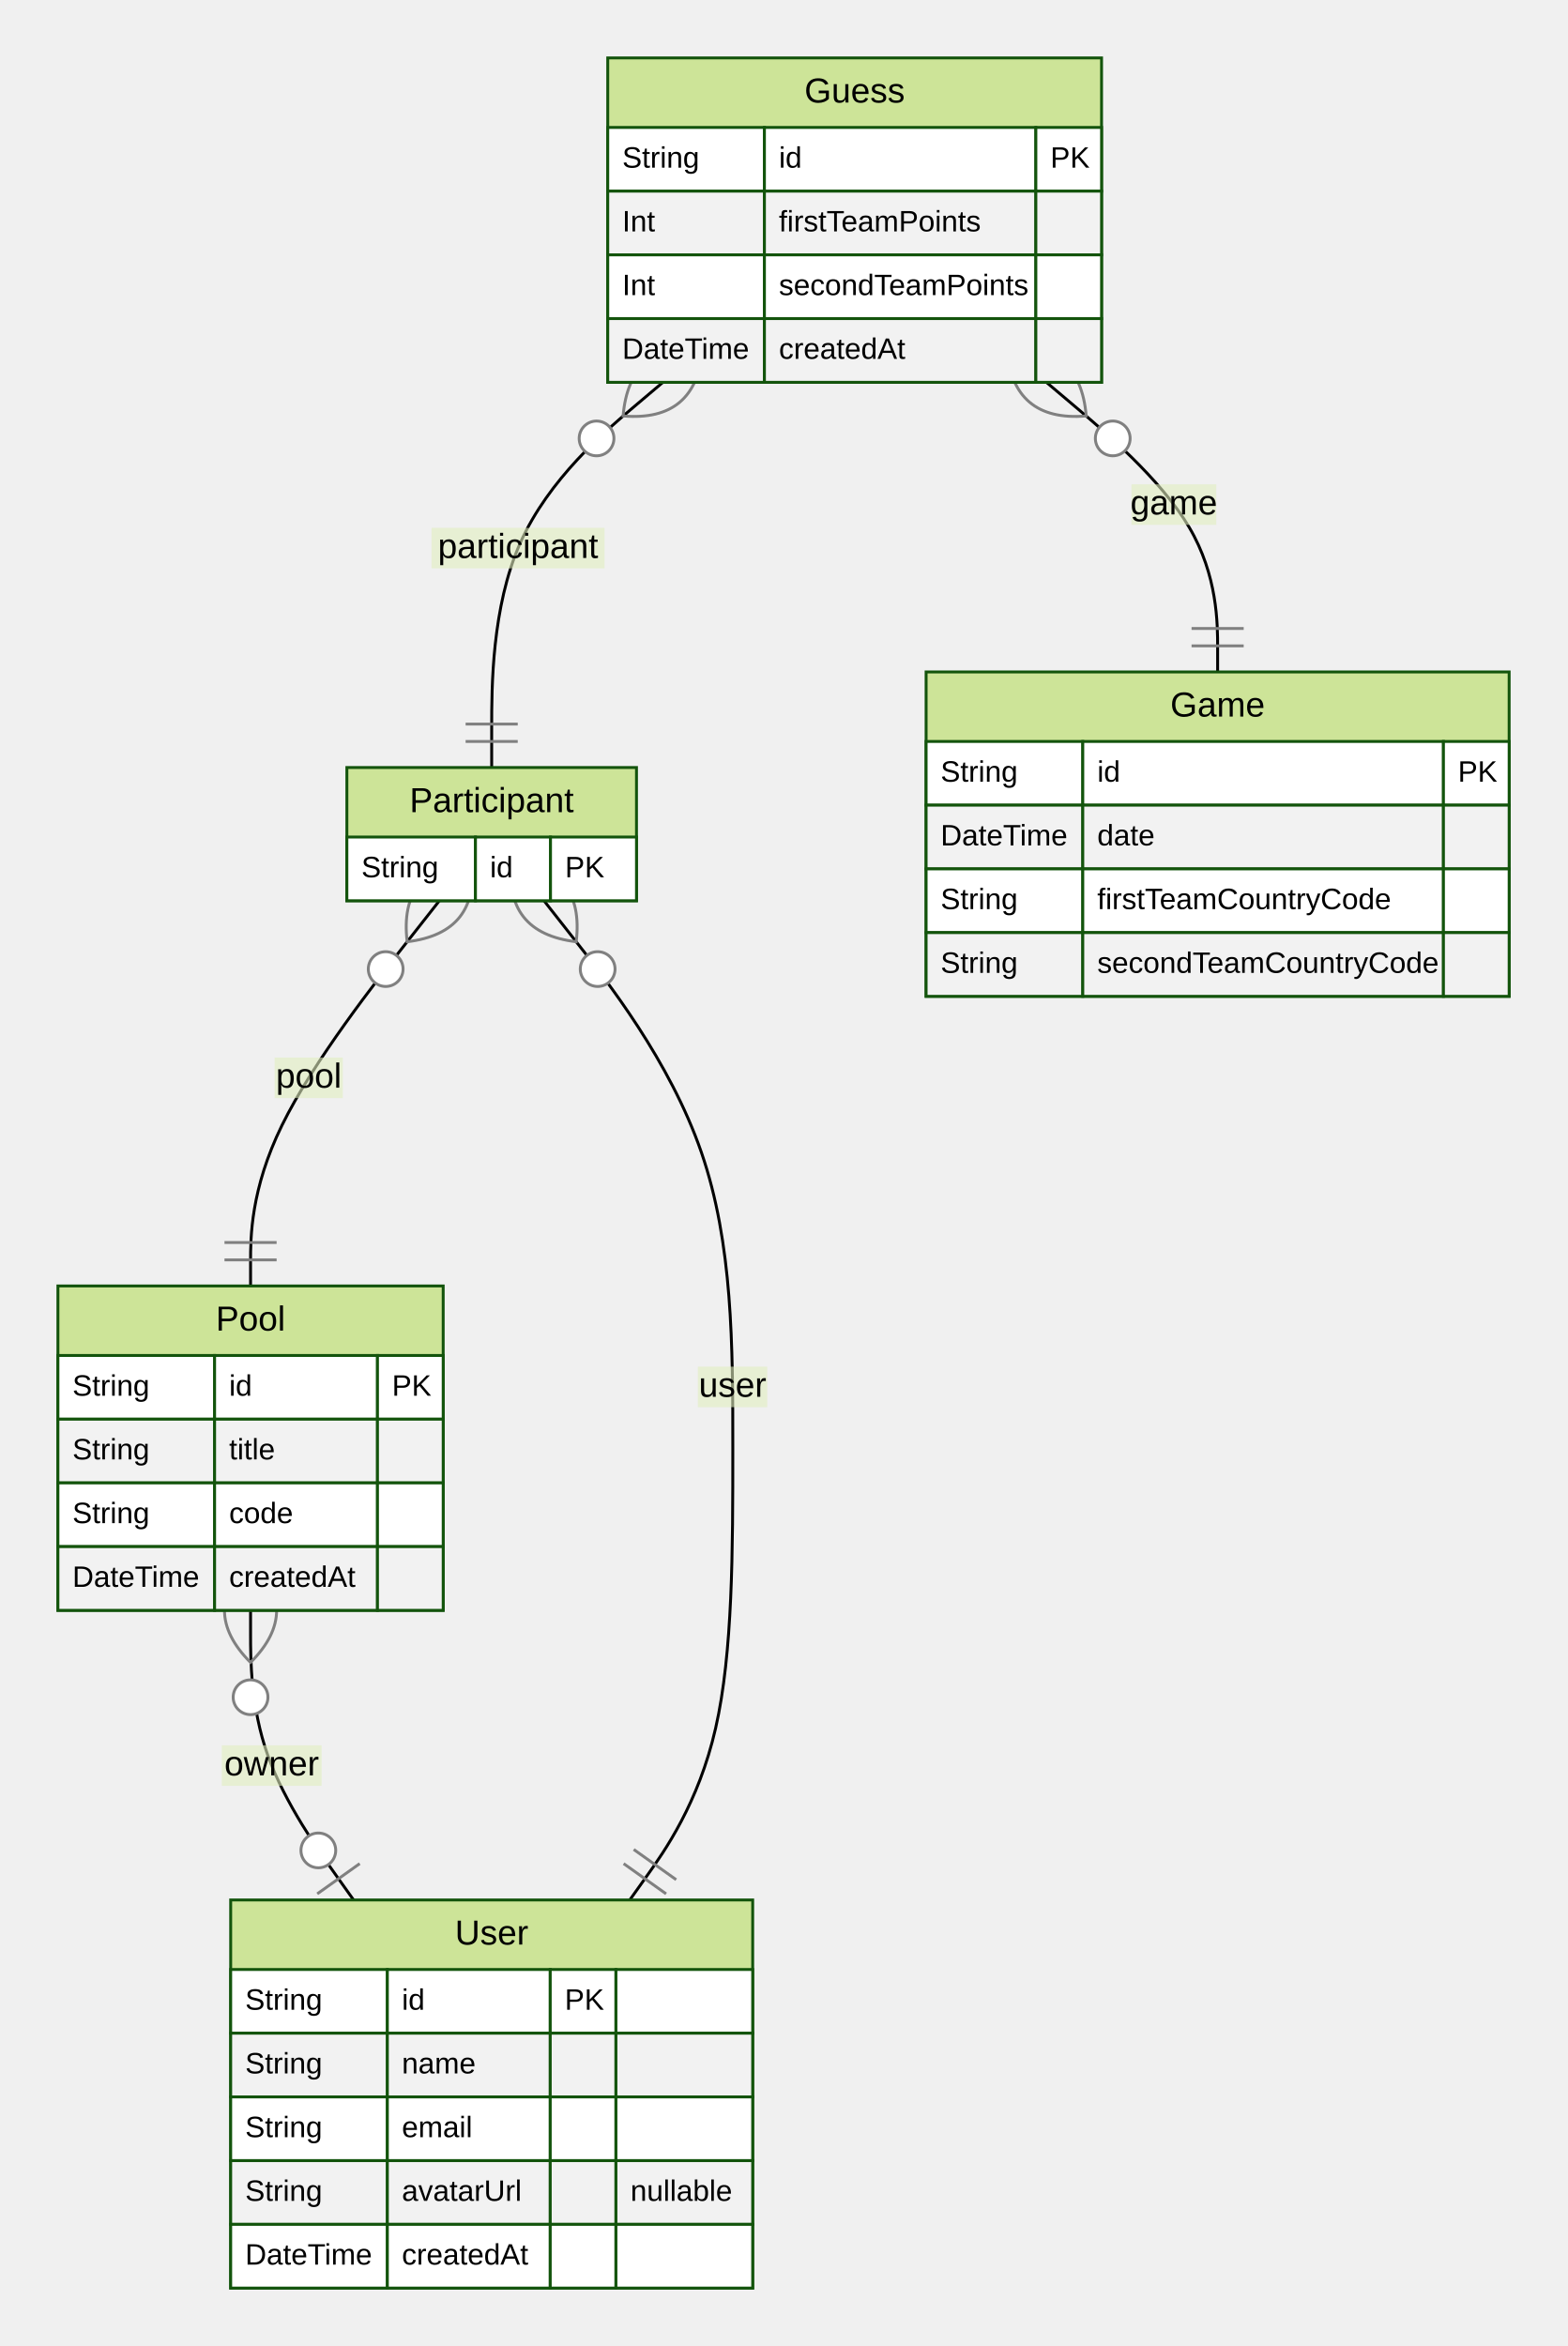
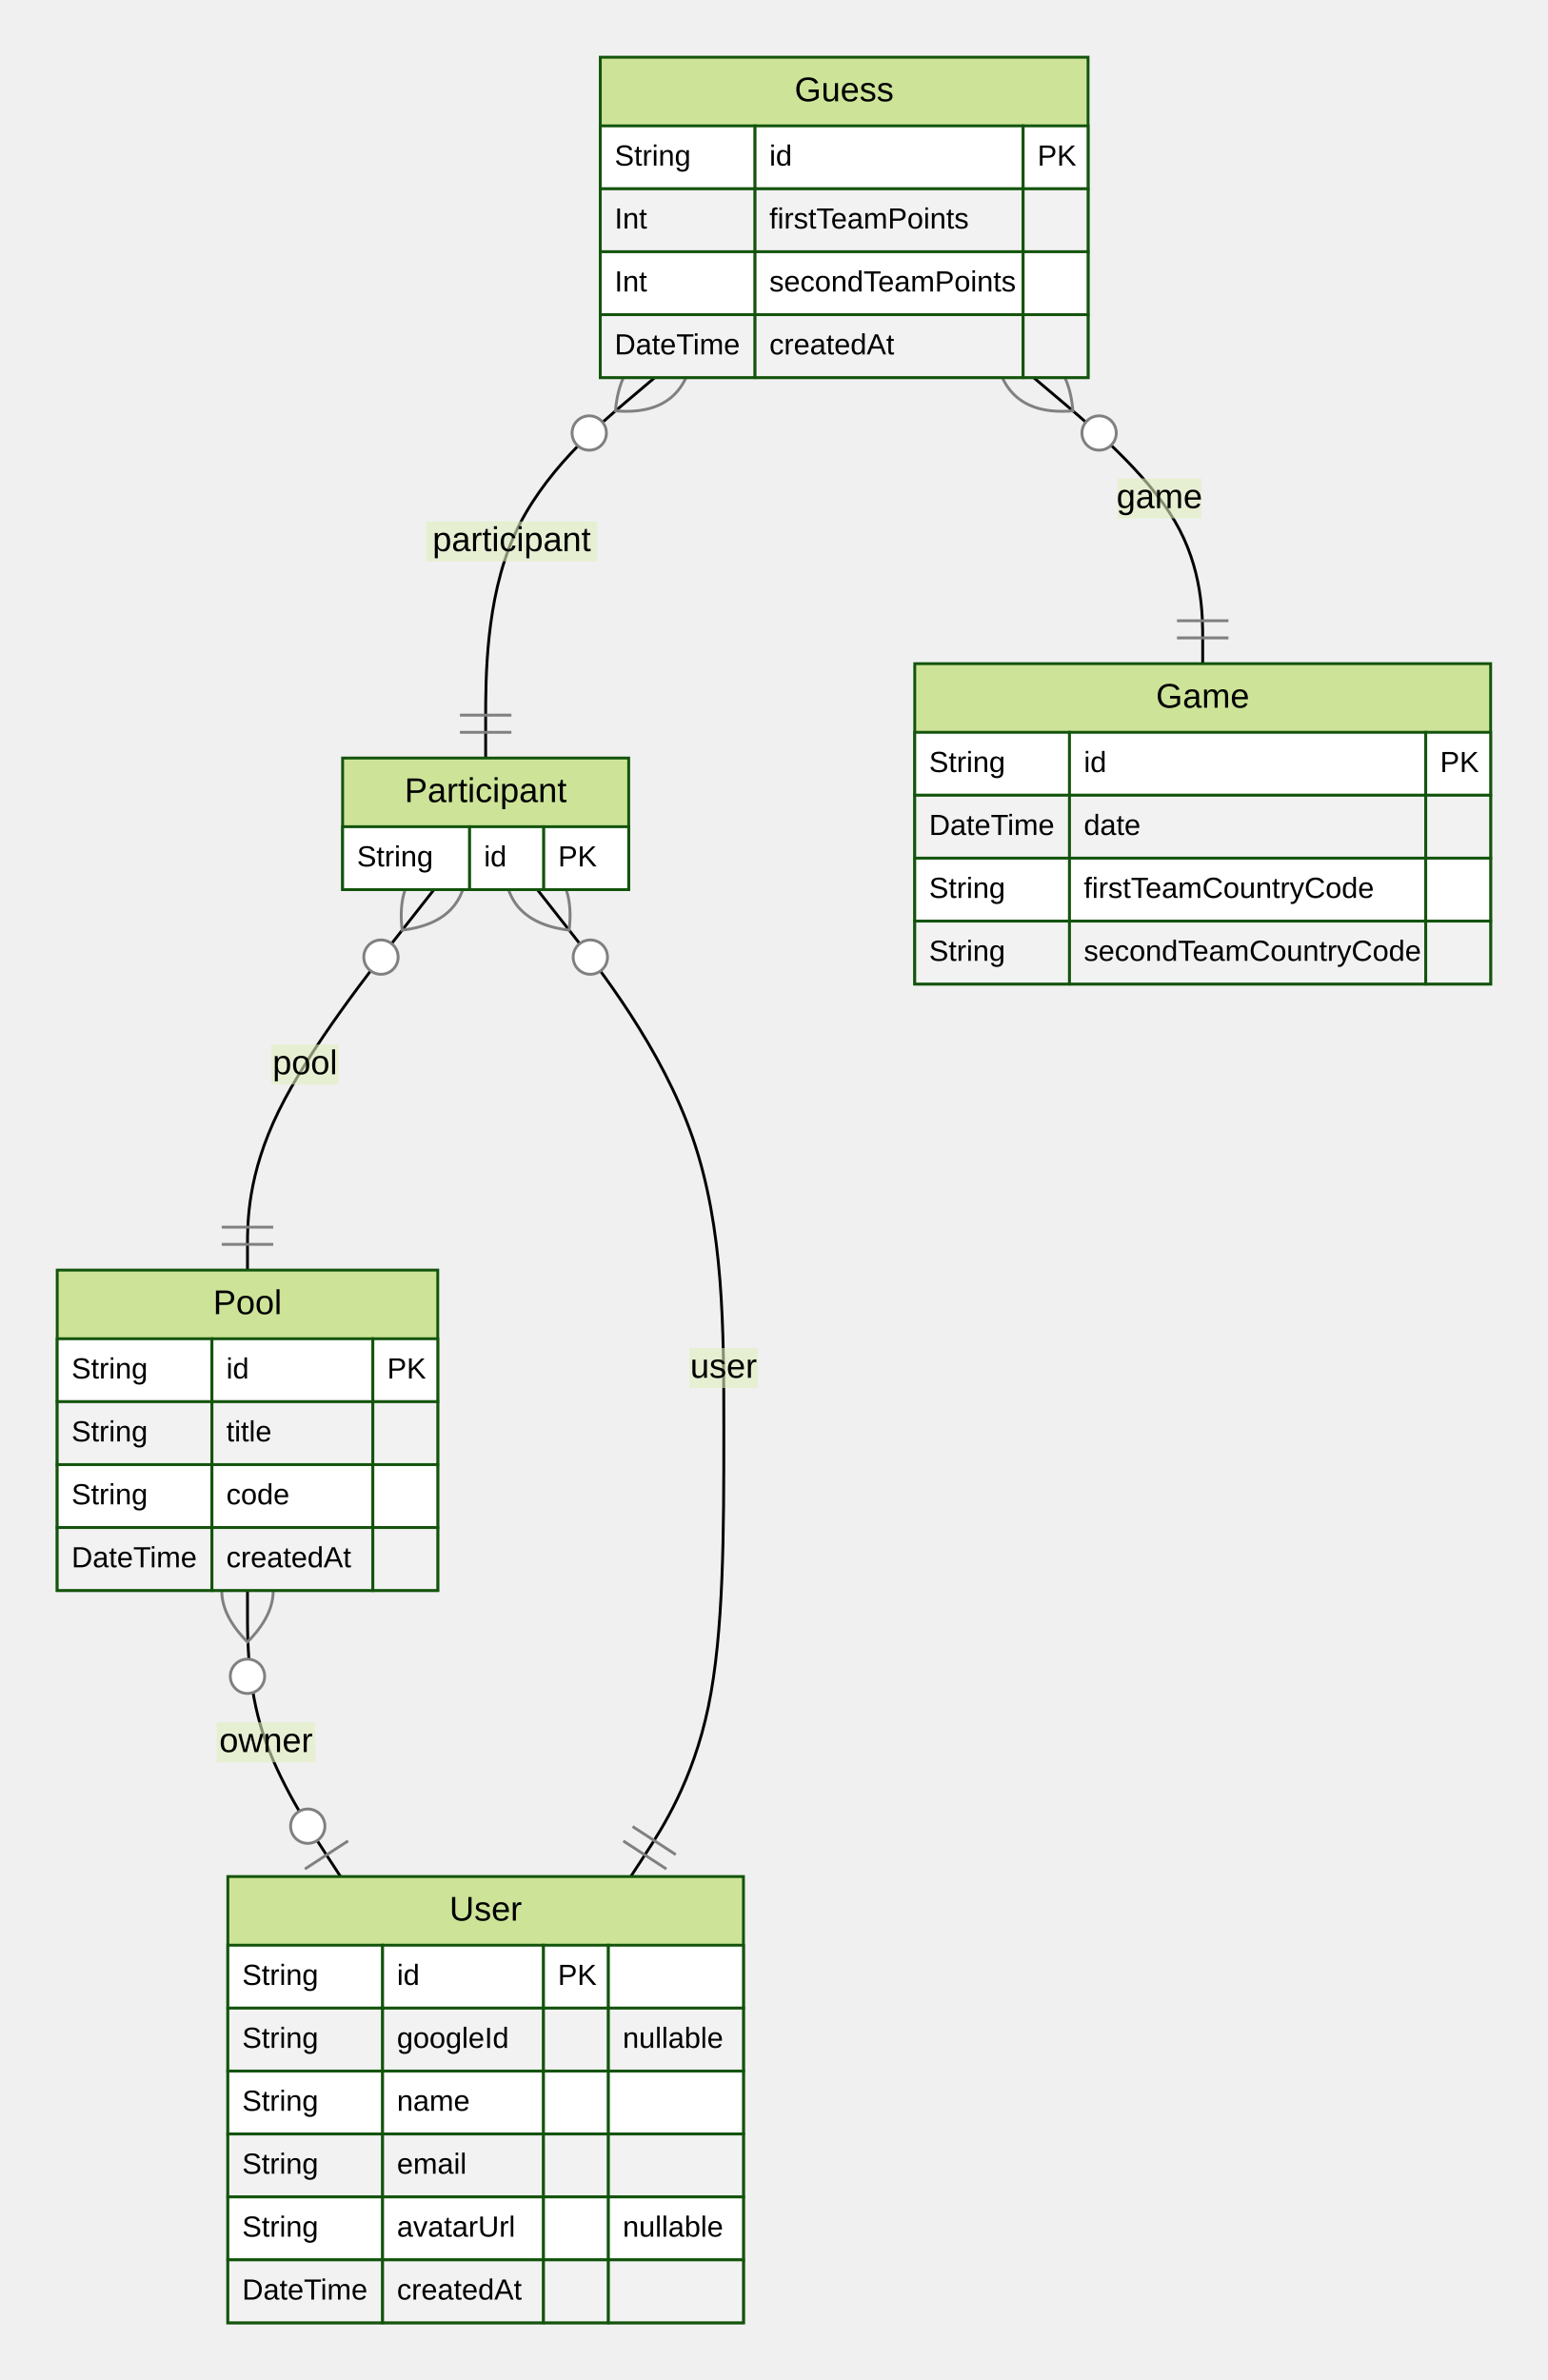
- <svg xmlns="http://www.w3.org/2000/svg" aria-labelledby="chart-title-mermaid-0 chart-desc-mermaid-0" role="img" viewBox="0 0 541.082 810" style="max-width: 541.082px; background-color: white;" width="100%" id="mermaid-0">
+ <svg xmlns="http://www.w3.org/2000/svg" aria-labelledby="chart-title-mermaid-0 chart-desc-mermaid-0" role="img" viewBox="0 0 541.082 832" style="max-width: 541.082px; background-color: white;" width="100%" id="mermaid-0">
  <style>#mermaid-0 {font-family:"trebuchet ms",verdana,arial,sans-serif;font-size:16px;fill:#000000;}#mermaid-0 .error-icon{fill:#552222;}#mermaid-0 .error-text{fill:#552222;stroke:#552222;}#mermaid-0 .edge-thickness-normal{stroke-width:2px;}#mermaid-0 .edge-thickness-thick{stroke-width:3.5px;}#mermaid-0 .edge-pattern-solid{stroke-dasharray:0;}#mermaid-0 .edge-pattern-dashed{stroke-dasharray:3;}#mermaid-0 .edge-pattern-dotted{stroke-dasharray:2;}#mermaid-0 .marker{fill:#000000;stroke:#000000;}#mermaid-0 .marker.cross{stroke:#000000;}#mermaid-0 svg{font-family:"trebuchet ms",verdana,arial,sans-serif;font-size:16px;}#mermaid-0 .entityBox{fill:#cde498;stroke:#13540c;}#mermaid-0 .attributeBoxOdd{fill:#ffffff;stroke:#13540c;}#mermaid-0 .attributeBoxEven{fill:#f2f2f2;stroke:#13540c;}#mermaid-0 .relationshipLabelBox{fill:hsl(78.158, 58.462%, 84.51%);opacity:0.7;background-color:hsl(78.158, 58.462%, 84.51%);}#mermaid-0 .relationshipLabelBox rect{opacity:0.5;}#mermaid-0 .relationshipLine{stroke:#000000;}#mermaid-0 :root{--mermaid-font-family:"trebuchet ms",verdana,arial,sans-serif;}</style>
  <g />
  <defs>
    <marker orient="auto" markerHeight="18" markerWidth="18" refY="9" refX="0" id="ONLY_ONE_START">
      <path d="M9,0 L9,18 M15,0 L15,18" fill="none" stroke="gray" />
    </marker>
  </defs>
  <defs>
    <marker orient="auto" markerHeight="18" markerWidth="18" refY="9" refX="18" id="ONLY_ONE_END">
      <path d="M3,0 L3,18 M9,0 L9,18" fill="none" stroke="gray" />
    </marker>
  </defs>
  <defs>
    <marker orient="auto" markerHeight="18" markerWidth="30" refY="9" refX="0" id="ZERO_OR_ONE_START">
      <circle r="6" cy="9" cx="21" fill="white" stroke="gray" />
      <path d="M9,0 L9,18" fill="none" stroke="gray" />
    </marker>
  </defs>
  <defs>
    <marker orient="auto" markerHeight="18" markerWidth="30" refY="9" refX="30" id="ZERO_OR_ONE_END">
      <circle r="6" cy="9" cx="9" fill="white" stroke="gray" />
      <path d="M21,0 L21,18" fill="none" stroke="gray" />
    </marker>
  </defs>
  <defs>
    <marker orient="auto" markerHeight="36" markerWidth="45" refY="18" refX="18" id="ONE_OR_MORE_START">
      <path d="M0,18 Q 18,0 36,18 Q 18,36 0,18 M42,9 L42,27" fill="none" stroke="gray" />
    </marker>
  </defs>
  <defs>
    <marker orient="auto" markerHeight="36" markerWidth="45" refY="18" refX="27" id="ONE_OR_MORE_END">
      <path d="M3,9 L3,27 M9,18 Q27,0 45,18 Q27,36 9,18" fill="none" stroke="gray" />
    </marker>
  </defs>
  <defs>
    <marker orient="auto" markerHeight="36" markerWidth="57" refY="18" refX="18" id="ZERO_OR_MORE_START">
      <circle r="6" cy="18" cx="48" fill="white" stroke="gray" />
      <path d="M0,18 Q18,0 36,18 Q18,36 0,18" fill="none" stroke="gray" />
    </marker>
  </defs>
  <defs>
    <marker orient="auto" markerHeight="36" markerWidth="57" refY="18" refX="39" id="ZERO_OR_MORE_END">
      <circle r="6" cy="18" cx="9" fill="white" stroke="gray" />
      <path d="M21,18 Q39,0 57,18 Q39,36 21,18" fill="none" stroke="gray" />
    </marker>
  </defs>
-   <path marker-start="url(#ZERO_OR_MORE_START)" marker-end="url(#ZERO_OR_ONE_END)" fill="none" stroke="gray" d="M86.513,556L86.513,564.333C86.513,572.667,86.513,589.333,92.443,606C98.373,622.667,110.233,639.333,116.163,647.667L122.093,656" class="er relationshipLine" />
-   <path marker-start="url(#ZERO_OR_MORE_START)" marker-end="url(#ONLY_ONE_END)" fill="none" stroke="gray" d="M187.835,311L198.7,324.833C209.565,338.667,231.296,366.333,242.161,397.833C253.026,429.333,253.026,464.667,253.026,500C253.026,535.333,253.026,570.667,247.096,596.667C241.167,622.667,229.307,639.333,223.377,647.667L217.447,656" class="er relationshipLine" />
+   <path marker-start="url(#ZERO_OR_MORE_START)" marker-end="url(#ZERO_OR_ONE_END)" fill="none" stroke="gray" d="M86.513,556L86.513,564.333C86.513,572.667,86.513,589.333,91.934,606C97.354,622.667,108.195,639.333,113.615,647.667L119.035,656" class="er relationshipLine" />
+   <path marker-start="url(#ZERO_OR_MORE_START)" marker-end="url(#ONLY_ONE_END)" fill="none" stroke="gray" d="M187.835,311L198.7,324.833C209.565,338.667,231.296,366.333,242.161,397.833C253.026,429.333,253.026,464.667,253.026,500C253.026,535.333,253.026,570.667,247.606,596.667C242.186,622.667,231.345,639.333,225.925,647.667L220.504,656" class="er relationshipLine" />
  <path marker-start="url(#ZERO_OR_MORE_START)" marker-end="url(#ONLY_ONE_END)" fill="none" stroke="gray" d="M151.705,311L140.839,324.833C129.974,338.667,108.244,366.333,97.378,388.5C86.513,410.667,86.513,427.333,86.513,435.667L86.513,444" class="er relationshipLine" />
  <path marker-start="url(#ZERO_OR_MORE_START)" marker-end="url(#ONLY_ONE_END)" fill="none" stroke="gray" d="M228.887,132L219.034,140.333C209.181,148.667,189.476,165.333,179.623,187.5C169.77,209.667,169.77,237.333,169.77,251.167L169.77,265" class="er relationshipLine" />
  <path marker-start="url(#ZERO_OR_MORE_START)" marker-end="url(#ONLY_ONE_END)" fill="none" stroke="gray" d="M361.309,132L371.162,140.333C381.015,148.667,400.72,165.333,410.573,182C420.426,198.667,420.426,215.333,420.426,223.667L420.426,232" class="er relationshipLine" />
  <g transform="translate(20,444 )" id="Pool">
    <rect height="112" width="133.026" y="0" x="0" stroke="gray" fill-opacity="100%" fill="honeydew" class="er entityBox" />
    <text transform="translate(66.51321,12)" style="font-family: &quot;trebuchet ms&quot;, verdana, arial, sans-serif;; font-size: 12px" text-anchor="middle" dominant-baseline="middle" y="0" x="0" id="entity-Pool" class="er entityLabel">Pool</text>
    <rect height="22" width="54.096" y="24" x="0" stroke="gray" fill-opacity="100%" fill="honeydew" class="er attributeBoxOdd" />
    <text transform="translate(5,35)" style="font-family: &quot;trebuchet ms&quot;, verdana, arial, sans-serif;; font-size: 10.2px" text-anchor="left" dominant-baseline="middle" y="0" x="0" id="entity-Pool-attr-1-type" class="er entityLabel">String</text>
    <rect height="22" width="56.243" y="24" x="54.096" stroke="gray" fill-opacity="100%" fill="honeydew" class="er attributeBoxOdd" />
    <text transform="translate(59.09555,35)" style="font-family: &quot;trebuchet ms&quot;, verdana, arial, sans-serif;; font-size: 10.2px" text-anchor="left" dominant-baseline="middle" y="0" x="0" id="entity-Pool-attr-1-name" class="er entityLabel">id</text>
    <rect height="22" width="22.688" y="24" x="110.339" stroke="gray" fill-opacity="100%" fill="honeydew" class="er attributeBoxOdd" />
    <text transform="translate(115.3387,35)" style="font-family: &quot;trebuchet ms&quot;, verdana, arial, sans-serif;; font-size: 10.2px" text-anchor="left" dominant-baseline="middle" y="0" x="0" id="entity-Pool-attr-1-key" class="er entityLabel">PK</text>
    <rect height="22" width="54.096" y="46" x="0" stroke="gray" fill-opacity="100%" fill="honeydew" class="er attributeBoxEven" />
    <text transform="translate(5,57)" style="font-family: &quot;trebuchet ms&quot;, verdana, arial, sans-serif;; font-size: 10.2px" text-anchor="left" dominant-baseline="middle" y="0" x="0" id="entity-Pool-attr-2-type" class="er entityLabel">String</text>
    <rect height="22" width="56.243" y="46" x="54.096" stroke="gray" fill-opacity="100%" fill="honeydew" class="er attributeBoxEven" />
    <text transform="translate(59.09555,57)" style="font-family: &quot;trebuchet ms&quot;, verdana, arial, sans-serif;; font-size: 10.2px" text-anchor="left" dominant-baseline="middle" y="0" x="0" id="entity-Pool-attr-2-name" class="er entityLabel">title</text>
    <rect height="22" width="22.688" y="46" x="110.339" stroke="gray" fill-opacity="100%" fill="honeydew" class="er attributeBoxEven" />
    <text transform="translate(115.3387,57)" style="font-family: &quot;trebuchet ms&quot;, verdana, arial, sans-serif;; font-size: 10.2px" text-anchor="left" dominant-baseline="middle" y="0" x="0" id="entity-Pool-attr-2-key" class="er entityLabel" />
    <rect height="22" width="54.096" y="68" x="0" stroke="gray" fill-opacity="100%" fill="honeydew" class="er attributeBoxOdd" />
    <text transform="translate(5,79)" style="font-family: &quot;trebuchet ms&quot;, verdana, arial, sans-serif;; font-size: 10.2px" text-anchor="left" dominant-baseline="middle" y="0" x="0" id="entity-Pool-attr-3-type" class="er entityLabel">String</text>
    <rect height="22" width="56.243" y="68" x="54.096" stroke="gray" fill-opacity="100%" fill="honeydew" class="er attributeBoxOdd" />
    <text transform="translate(59.09555,79)" style="font-family: &quot;trebuchet ms&quot;, verdana, arial, sans-serif;; font-size: 10.2px" text-anchor="left" dominant-baseline="middle" y="0" x="0" id="entity-Pool-attr-3-name" class="er entityLabel">code</text>
    <rect height="22" width="22.688" y="68" x="110.339" stroke="gray" fill-opacity="100%" fill="honeydew" class="er attributeBoxOdd" />
    <text transform="translate(115.3387,79)" style="font-family: &quot;trebuchet ms&quot;, verdana, arial, sans-serif;; font-size: 10.2px" text-anchor="left" dominant-baseline="middle" y="0" x="0" id="entity-Pool-attr-3-key" class="er entityLabel" />
    <rect height="22" width="54.096" y="90" x="0" stroke="gray" fill-opacity="100%" fill="honeydew" class="er attributeBoxEven" />
    <text transform="translate(5,101)" style="font-family: &quot;trebuchet ms&quot;, verdana, arial, sans-serif;; font-size: 10.2px" text-anchor="left" dominant-baseline="middle" y="0" x="0" id="entity-Pool-attr-4-type" class="er entityLabel">DateTime</text>
    <rect height="22" width="56.243" y="90" x="54.096" stroke="gray" fill-opacity="100%" fill="honeydew" class="er attributeBoxEven" />
    <text transform="translate(59.09555,101)" style="font-family: &quot;trebuchet ms&quot;, verdana, arial, sans-serif;; font-size: 10.2px" text-anchor="left" dominant-baseline="middle" y="0" x="0" id="entity-Pool-attr-4-name" class="er entityLabel">createdAt</text>
    <rect height="22" width="22.688" y="90" x="110.339" stroke="gray" fill-opacity="100%" fill="honeydew" class="er attributeBoxEven" />
    <text transform="translate(115.3387,101)" style="font-family: &quot;trebuchet ms&quot;, verdana, arial, sans-serif;; font-size: 10.2px" text-anchor="left" dominant-baseline="middle" y="0" x="0" id="entity-Pool-attr-4-key" class="er entityLabel" />
  </g>
  <g transform="translate(119.7698,265 )" id="Participant">
    <rect height="46" width="100" y="0" x="0" stroke="gray" fill-opacity="100%" fill="honeydew" class="er entityBox" />
    <text transform="translate(50,12)" style="font-family: &quot;trebuchet ms&quot;, verdana, arial, sans-serif;; font-size: 12px" text-anchor="middle" dominant-baseline="middle" y="0" x="0" id="entity-Participant" class="er entityLabel">Participant</text>
    <rect height="22" width="44.399" y="24" x="0" stroke="gray" fill-opacity="100%" fill="honeydew" class="er attributeBoxOdd" />
    <text transform="translate(5,35)" style="font-family: &quot;trebuchet ms&quot;, verdana, arial, sans-serif;; font-size: 10.2px" text-anchor="left" dominant-baseline="middle" y="0" x="0" id="entity-Participant-attr-1-type" class="er entityLabel">String</text>
    <rect height="22" width="25.911" y="24" x="44.399" stroke="gray" fill-opacity="100%" fill="honeydew" class="er attributeBoxOdd" />
    <text transform="translate(49.39862,35)" style="font-family: &quot;trebuchet ms&quot;, verdana, arial, sans-serif;; font-size: 10.2px" text-anchor="left" dominant-baseline="middle" y="0" x="0" id="entity-Participant-attr-1-name" class="er entityLabel">id</text>
    <rect height="22" width="29.69" y="24" x="70.31" stroke="gray" fill-opacity="100%" fill="honeydew" class="er attributeBoxOdd" />
    <text transform="translate(75.30976,35)" style="font-family: &quot;trebuchet ms&quot;, verdana, arial, sans-serif;; font-size: 10.2px" text-anchor="left" dominant-baseline="middle" y="0" x="0" id="entity-Participant-attr-1-key" class="er entityLabel">PK</text>
  </g>
  <g transform="translate(79.65034,656 )" id="User">
-     <rect height="134" width="180.239" y="0" x="0" stroke="gray" fill-opacity="100%" fill="honeydew" class="er entityBox" />
+     <rect height="156" width="180.239" y="0" x="0" stroke="gray" fill-opacity="100%" fill="honeydew" class="er entityBox" />
    <text transform="translate(90.11948,12)" style="font-family: &quot;trebuchet ms&quot;, verdana, arial, sans-serif;; font-size: 12px" text-anchor="middle" dominant-baseline="middle" y="0" x="0" id="entity-User" class="er entityLabel">User</text>
    <rect height="22" width="54.096" y="24" x="0" stroke="gray" fill-opacity="100%" fill="honeydew" class="er attributeBoxOdd" />
    <text transform="translate(5,35)" style="font-family: &quot;trebuchet ms&quot;, verdana, arial, sans-serif;; font-size: 10.2px" text-anchor="left" dominant-baseline="middle" y="0" x="0" id="entity-User-attr-1-type" class="er entityLabel">String</text>
    <rect height="22" width="56.243" y="24" x="54.096" stroke="gray" fill-opacity="100%" fill="honeydew" class="er attributeBoxOdd" />
    <text transform="translate(59.09555,35)" style="font-family: &quot;trebuchet ms&quot;, verdana, arial, sans-serif;; font-size: 10.2px" text-anchor="left" dominant-baseline="middle" y="0" x="0" id="entity-User-attr-1-name" class="er entityLabel">id</text>
    <rect height="22" width="22.688" y="24" x="110.339" stroke="gray" fill-opacity="100%" fill="honeydew" class="er attributeBoxOdd" />
    <text transform="translate(115.3387,35)" style="font-family: &quot;trebuchet ms&quot;, verdana, arial, sans-serif;; font-size: 10.2px" text-anchor="left" dominant-baseline="middle" y="0" x="0" id="entity-User-attr-1-key" class="er entityLabel">PK</text>
    <rect height="22" width="47.213" y="24" x="133.026" stroke="gray" fill-opacity="100%" fill="honeydew" class="er attributeBoxOdd" />
    <text transform="translate(138.0264,35)" style="font-family: &quot;trebuchet ms&quot;, verdana, arial, sans-serif;; font-size: 10.2px" text-anchor="left" dominant-baseline="middle" y="0" x="0" id="entity-User-attr-1-comment" class="er entityLabel" />
    <rect height="22" width="54.096" y="46" x="0" stroke="gray" fill-opacity="100%" fill="honeydew" class="er attributeBoxEven" />
    <text transform="translate(5,57)" style="font-family: &quot;trebuchet ms&quot;, verdana, arial, sans-serif;; font-size: 10.2px" text-anchor="left" dominant-baseline="middle" y="0" x="0" id="entity-User-attr-2-type" class="er entityLabel">String</text>
    <rect height="22" width="56.243" y="46" x="54.096" stroke="gray" fill-opacity="100%" fill="honeydew" class="er attributeBoxEven" />
-     <text transform="translate(59.09555,57)" style="font-family: &quot;trebuchet ms&quot;, verdana, arial, sans-serif;; font-size: 10.2px" text-anchor="left" dominant-baseline="middle" y="0" x="0" id="entity-User-attr-2-name" class="er entityLabel">name</text>
+     <text transform="translate(59.09555,57)" style="font-family: &quot;trebuchet ms&quot;, verdana, arial, sans-serif;; font-size: 10.2px" text-anchor="left" dominant-baseline="middle" y="0" x="0" id="entity-User-attr-2-name" class="er entityLabel">googleId</text>
    <rect height="22" width="22.688" y="46" x="110.339" stroke="gray" fill-opacity="100%" fill="honeydew" class="er attributeBoxEven" />
    <text transform="translate(115.3387,57)" style="font-family: &quot;trebuchet ms&quot;, verdana, arial, sans-serif;; font-size: 10.2px" text-anchor="left" dominant-baseline="middle" y="0" x="0" id="entity-User-attr-2-key" class="er entityLabel" />
    <rect height="22" width="47.213" y="46" x="133.026" stroke="gray" fill-opacity="100%" fill="honeydew" class="er attributeBoxEven" />
-     <text transform="translate(138.0264,57)" style="font-family: &quot;trebuchet ms&quot;, verdana, arial, sans-serif;; font-size: 10.2px" text-anchor="left" dominant-baseline="middle" y="0" x="0" id="entity-User-attr-2-comment" class="er entityLabel" />
+     <text transform="translate(138.0264,57)" style="font-family: &quot;trebuchet ms&quot;, verdana, arial, sans-serif;; font-size: 10.2px" text-anchor="left" dominant-baseline="middle" y="0" x="0" id="entity-User-attr-2-comment" class="er entityLabel">nullable</text>
    <rect height="22" width="54.096" y="68" x="0" stroke="gray" fill-opacity="100%" fill="honeydew" class="er attributeBoxOdd" />
    <text transform="translate(5,79)" style="font-family: &quot;trebuchet ms&quot;, verdana, arial, sans-serif;; font-size: 10.2px" text-anchor="left" dominant-baseline="middle" y="0" x="0" id="entity-User-attr-3-type" class="er entityLabel">String</text>
    <rect height="22" width="56.243" y="68" x="54.096" stroke="gray" fill-opacity="100%" fill="honeydew" class="er attributeBoxOdd" />
-     <text transform="translate(59.09555,79)" style="font-family: &quot;trebuchet ms&quot;, verdana, arial, sans-serif;; font-size: 10.2px" text-anchor="left" dominant-baseline="middle" y="0" x="0" id="entity-User-attr-3-name" class="er entityLabel">email</text>
+     <text transform="translate(59.09555,79)" style="font-family: &quot;trebuchet ms&quot;, verdana, arial, sans-serif;; font-size: 10.2px" text-anchor="left" dominant-baseline="middle" y="0" x="0" id="entity-User-attr-3-name" class="er entityLabel">name</text>
    <rect height="22" width="22.688" y="68" x="110.339" stroke="gray" fill-opacity="100%" fill="honeydew" class="er attributeBoxOdd" />
    <text transform="translate(115.3387,79)" style="font-family: &quot;trebuchet ms&quot;, verdana, arial, sans-serif;; font-size: 10.2px" text-anchor="left" dominant-baseline="middle" y="0" x="0" id="entity-User-attr-3-key" class="er entityLabel" />
    <rect height="22" width="47.213" y="68" x="133.026" stroke="gray" fill-opacity="100%" fill="honeydew" class="er attributeBoxOdd" />
    <text transform="translate(138.0264,79)" style="font-family: &quot;trebuchet ms&quot;, verdana, arial, sans-serif;; font-size: 10.2px" text-anchor="left" dominant-baseline="middle" y="0" x="0" id="entity-User-attr-3-comment" class="er entityLabel" />
    <rect height="22" width="54.096" y="90" x="0" stroke="gray" fill-opacity="100%" fill="honeydew" class="er attributeBoxEven" />
    <text transform="translate(5,101)" style="font-family: &quot;trebuchet ms&quot;, verdana, arial, sans-serif;; font-size: 10.2px" text-anchor="left" dominant-baseline="middle" y="0" x="0" id="entity-User-attr-4-type" class="er entityLabel">String</text>
    <rect height="22" width="56.243" y="90" x="54.096" stroke="gray" fill-opacity="100%" fill="honeydew" class="er attributeBoxEven" />
-     <text transform="translate(59.09555,101)" style="font-family: &quot;trebuchet ms&quot;, verdana, arial, sans-serif;; font-size: 10.2px" text-anchor="left" dominant-baseline="middle" y="0" x="0" id="entity-User-attr-4-name" class="er entityLabel">avatarUrl</text>
+     <text transform="translate(59.09555,101)" style="font-family: &quot;trebuchet ms&quot;, verdana, arial, sans-serif;; font-size: 10.2px" text-anchor="left" dominant-baseline="middle" y="0" x="0" id="entity-User-attr-4-name" class="er entityLabel">email</text>
    <rect height="22" width="22.688" y="90" x="110.339" stroke="gray" fill-opacity="100%" fill="honeydew" class="er attributeBoxEven" />
    <text transform="translate(115.3387,101)" style="font-family: &quot;trebuchet ms&quot;, verdana, arial, sans-serif;; font-size: 10.2px" text-anchor="left" dominant-baseline="middle" y="0" x="0" id="entity-User-attr-4-key" class="er entityLabel" />
    <rect height="22" width="47.213" y="90" x="133.026" stroke="gray" fill-opacity="100%" fill="honeydew" class="er attributeBoxEven" />
-     <text transform="translate(138.0264,101)" style="font-family: &quot;trebuchet ms&quot;, verdana, arial, sans-serif;; font-size: 10.2px" text-anchor="left" dominant-baseline="middle" y="0" x="0" id="entity-User-attr-4-comment" class="er entityLabel">nullable</text>
+     <text transform="translate(138.0264,101)" style="font-family: &quot;trebuchet ms&quot;, verdana, arial, sans-serif;; font-size: 10.2px" text-anchor="left" dominant-baseline="middle" y="0" x="0" id="entity-User-attr-4-comment" class="er entityLabel" />
    <rect height="22" width="54.096" y="112" x="0" stroke="gray" fill-opacity="100%" fill="honeydew" class="er attributeBoxOdd" />
-     <text transform="translate(5,123)" style="font-family: &quot;trebuchet ms&quot;, verdana, arial, sans-serif;; font-size: 10.2px" text-anchor="left" dominant-baseline="middle" y="0" x="0" id="entity-User-attr-5-type" class="er entityLabel">DateTime</text>
+     <text transform="translate(5,123)" style="font-family: &quot;trebuchet ms&quot;, verdana, arial, sans-serif;; font-size: 10.2px" text-anchor="left" dominant-baseline="middle" y="0" x="0" id="entity-User-attr-5-type" class="er entityLabel">String</text>
    <rect height="22" width="56.243" y="112" x="54.096" stroke="gray" fill-opacity="100%" fill="honeydew" class="er attributeBoxOdd" />
-     <text transform="translate(59.09555,123)" style="font-family: &quot;trebuchet ms&quot;, verdana, arial, sans-serif;; font-size: 10.2px" text-anchor="left" dominant-baseline="middle" y="0" x="0" id="entity-User-attr-5-name" class="er entityLabel">createdAt</text>
+     <text transform="translate(59.09555,123)" style="font-family: &quot;trebuchet ms&quot;, verdana, arial, sans-serif;; font-size: 10.2px" text-anchor="left" dominant-baseline="middle" y="0" x="0" id="entity-User-attr-5-name" class="er entityLabel">avatarUrl</text>
    <rect height="22" width="22.688" y="112" x="110.339" stroke="gray" fill-opacity="100%" fill="honeydew" class="er attributeBoxOdd" />
    <text transform="translate(115.3387,123)" style="font-family: &quot;trebuchet ms&quot;, verdana, arial, sans-serif;; font-size: 10.2px" text-anchor="left" dominant-baseline="middle" y="0" x="0" id="entity-User-attr-5-key" class="er entityLabel" />
    <rect height="22" width="47.213" y="112" x="133.026" stroke="gray" fill-opacity="100%" fill="honeydew" class="er attributeBoxOdd" />
-     <text transform="translate(138.0264,123)" style="font-family: &quot;trebuchet ms&quot;, verdana, arial, sans-serif;; font-size: 10.2px" text-anchor="left" dominant-baseline="middle" y="0" x="0" id="entity-User-attr-5-comment" class="er entityLabel" />
+     <text transform="translate(138.0264,123)" style="font-family: &quot;trebuchet ms&quot;, verdana, arial, sans-serif;; font-size: 10.2px" text-anchor="left" dominant-baseline="middle" y="0" x="0" id="entity-User-attr-5-comment" class="er entityLabel">nullable</text>
+     <rect height="22" width="54.096" y="134" x="0" stroke="gray" fill-opacity="100%" fill="honeydew" class="er attributeBoxEven" />
+     <text transform="translate(5,145)" style="font-family: &quot;trebuchet ms&quot;, verdana, arial, sans-serif;; font-size: 10.2px" text-anchor="left" dominant-baseline="middle" y="0" x="0" id="entity-User-attr-6-type" class="er entityLabel">DateTime</text>
+     <rect height="22" width="56.243" y="134" x="54.096" stroke="gray" fill-opacity="100%" fill="honeydew" class="er attributeBoxEven" />
+     <text transform="translate(59.09555,145)" style="font-family: &quot;trebuchet ms&quot;, verdana, arial, sans-serif;; font-size: 10.2px" text-anchor="left" dominant-baseline="middle" y="0" x="0" id="entity-User-attr-6-name" class="er entityLabel">createdAt</text>
+     <rect height="22" width="22.688" y="134" x="110.339" stroke="gray" fill-opacity="100%" fill="honeydew" class="er attributeBoxEven" />
+     <text transform="translate(115.3387,145)" style="font-family: &quot;trebuchet ms&quot;, verdana, arial, sans-serif;; font-size: 10.2px" text-anchor="left" dominant-baseline="middle" y="0" x="0" id="entity-User-attr-6-key" class="er entityLabel" />
+     <rect height="22" width="47.213" y="134" x="133.026" stroke="gray" fill-opacity="100%" fill="honeydew" class="er attributeBoxEven" />
+     <text transform="translate(138.0264,145)" style="font-family: &quot;trebuchet ms&quot;, verdana, arial, sans-serif;; font-size: 10.2px" text-anchor="left" dominant-baseline="middle" y="0" x="0" id="entity-User-attr-6-comment" class="er entityLabel" />
  </g>
  <g transform="translate(319.7698,232 )" id="Game">
    <rect height="112" width="201.312" y="0" x="0" stroke="gray" fill-opacity="100%" fill="honeydew" class="er entityBox" />
    <text transform="translate(100.6562,12)" style="font-family: &quot;trebuchet ms&quot;, verdana, arial, sans-serif;; font-size: 12px" text-anchor="middle" dominant-baseline="middle" y="0" x="0" id="entity-Game" class="er entityLabel">Game</text>
    <rect height="22" width="54.096" y="24" x="0" stroke="gray" fill-opacity="100%" fill="honeydew" class="er attributeBoxOdd" />
    <text transform="translate(5,35)" style="font-family: &quot;trebuchet ms&quot;, verdana, arial, sans-serif;; font-size: 10.2px" text-anchor="left" dominant-baseline="middle" y="0" x="0" id="entity-Game-attr-1-type" class="er entityLabel">String</text>
    <rect height="22" width="124.529" y="24" x="54.096" stroke="gray" fill-opacity="100%" fill="honeydew" class="er attributeBoxOdd" />
    <text transform="translate(59.09555,35)" style="font-family: &quot;trebuchet ms&quot;, verdana, arial, sans-serif;; font-size: 10.2px" text-anchor="left" dominant-baseline="middle" y="0" x="0" id="entity-Game-attr-1-name" class="er entityLabel">id</text>
    <rect height="22" width="22.688" y="24" x="178.625" stroke="gray" fill-opacity="100%" fill="honeydew" class="er attributeBoxOdd" />
    <text transform="translate(183.6248,35)" style="font-family: &quot;trebuchet ms&quot;, verdana, arial, sans-serif;; font-size: 10.2px" text-anchor="left" dominant-baseline="middle" y="0" x="0" id="entity-Game-attr-1-key" class="er entityLabel">PK</text>
    <rect height="22" width="54.096" y="46" x="0" stroke="gray" fill-opacity="100%" fill="honeydew" class="er attributeBoxEven" />
    <text transform="translate(5,57)" style="font-family: &quot;trebuchet ms&quot;, verdana, arial, sans-serif;; font-size: 10.2px" text-anchor="left" dominant-baseline="middle" y="0" x="0" id="entity-Game-attr-2-type" class="er entityLabel">DateTime</text>
    <rect height="22" width="124.529" y="46" x="54.096" stroke="gray" fill-opacity="100%" fill="honeydew" class="er attributeBoxEven" />
    <text transform="translate(59.09555,57)" style="font-family: &quot;trebuchet ms&quot;, verdana, arial, sans-serif;; font-size: 10.2px" text-anchor="left" dominant-baseline="middle" y="0" x="0" id="entity-Game-attr-2-name" class="er entityLabel">date</text>
    <rect height="22" width="22.688" y="46" x="178.625" stroke="gray" fill-opacity="100%" fill="honeydew" class="er attributeBoxEven" />
    <text transform="translate(183.6248,57)" style="font-family: &quot;trebuchet ms&quot;, verdana, arial, sans-serif;; font-size: 10.2px" text-anchor="left" dominant-baseline="middle" y="0" x="0" id="entity-Game-attr-2-key" class="er entityLabel" />
    <rect height="22" width="54.096" y="68" x="0" stroke="gray" fill-opacity="100%" fill="honeydew" class="er attributeBoxOdd" />
    <text transform="translate(5,79)" style="font-family: &quot;trebuchet ms&quot;, verdana, arial, sans-serif;; font-size: 10.2px" text-anchor="left" dominant-baseline="middle" y="0" x="0" id="entity-Game-attr-3-type" class="er entityLabel">String</text>
    <rect height="22" width="124.529" y="68" x="54.096" stroke="gray" fill-opacity="100%" fill="honeydew" class="er attributeBoxOdd" />
    <text transform="translate(59.09555,79)" style="font-family: &quot;trebuchet ms&quot;, verdana, arial, sans-serif;; font-size: 10.2px" text-anchor="left" dominant-baseline="middle" y="0" x="0" id="entity-Game-attr-3-name" class="er entityLabel">firstTeamCountryCode</text>
    <rect height="22" width="22.688" y="68" x="178.625" stroke="gray" fill-opacity="100%" fill="honeydew" class="er attributeBoxOdd" />
    <text transform="translate(183.6248,79)" style="font-family: &quot;trebuchet ms&quot;, verdana, arial, sans-serif;; font-size: 10.2px" text-anchor="left" dominant-baseline="middle" y="0" x="0" id="entity-Game-attr-3-key" class="er entityLabel" />
    <rect height="22" width="54.096" y="90" x="0" stroke="gray" fill-opacity="100%" fill="honeydew" class="er attributeBoxEven" />
    <text transform="translate(5,101)" style="font-family: &quot;trebuchet ms&quot;, verdana, arial, sans-serif;; font-size: 10.2px" text-anchor="left" dominant-baseline="middle" y="0" x="0" id="entity-Game-attr-4-type" class="er entityLabel">String</text>
    <rect height="22" width="124.529" y="90" x="54.096" stroke="gray" fill-opacity="100%" fill="honeydew" class="er attributeBoxEven" />
    <text transform="translate(59.09555,101)" style="font-family: &quot;trebuchet ms&quot;, verdana, arial, sans-serif;; font-size: 10.2px" text-anchor="left" dominant-baseline="middle" y="0" x="0" id="entity-Game-attr-4-name" class="er entityLabel">secondTeamCountryCode</text>
    <rect height="22" width="22.688" y="90" x="178.625" stroke="gray" fill-opacity="100%" fill="honeydew" class="er attributeBoxEven" />
    <text transform="translate(183.6248,101)" style="font-family: &quot;trebuchet ms&quot;, verdana, arial, sans-serif;; font-size: 10.2px" text-anchor="left" dominant-baseline="middle" y="0" x="0" id="entity-Game-attr-4-key" class="er entityLabel" />
  </g>
  <g transform="translate(209.8457,20 )" id="Guess">
    <rect height="112" width="170.504" y="0" x="0" stroke="gray" fill-opacity="100%" fill="honeydew" class="er entityBox" />
    <text transform="translate(85.2522,12)" style="font-family: &quot;trebuchet ms&quot;, verdana, arial, sans-serif;; font-size: 12px" text-anchor="middle" dominant-baseline="middle" y="0" x="0" id="entity-Guess" class="er entityLabel">Guess</text>
    <rect height="22" width="54.096" y="24" x="0" stroke="gray" fill-opacity="100%" fill="honeydew" class="er attributeBoxOdd" />
    <text transform="translate(5,35)" style="font-family: &quot;trebuchet ms&quot;, verdana, arial, sans-serif;; font-size: 10.2px" text-anchor="left" dominant-baseline="middle" y="0" x="0" id="entity-Guess-attr-1-type" class="er entityLabel">String</text>
    <rect height="22" width="93.721" y="24" x="54.096" stroke="gray" fill-opacity="100%" fill="honeydew" class="er attributeBoxOdd" />
    <text transform="translate(59.09555,35)" style="font-family: &quot;trebuchet ms&quot;, verdana, arial, sans-serif;; font-size: 10.2px" text-anchor="left" dominant-baseline="middle" y="0" x="0" id="entity-Guess-attr-1-name" class="er entityLabel">id</text>
    <rect height="22" width="22.688" y="24" x="147.817" stroke="gray" fill-opacity="100%" fill="honeydew" class="er attributeBoxOdd" />
    <text transform="translate(152.8167,35)" style="font-family: &quot;trebuchet ms&quot;, verdana, arial, sans-serif;; font-size: 10.2px" text-anchor="left" dominant-baseline="middle" y="0" x="0" id="entity-Guess-attr-1-key" class="er entityLabel">PK</text>
    <rect height="22" width="54.096" y="46" x="0" stroke="gray" fill-opacity="100%" fill="honeydew" class="er attributeBoxEven" />
    <text transform="translate(5,57)" style="font-family: &quot;trebuchet ms&quot;, verdana, arial, sans-serif;; font-size: 10.2px" text-anchor="left" dominant-baseline="middle" y="0" x="0" id="entity-Guess-attr-2-type" class="er entityLabel">Int</text>
    <rect height="22" width="93.721" y="46" x="54.096" stroke="gray" fill-opacity="100%" fill="honeydew" class="er attributeBoxEven" />
    <text transform="translate(59.09555,57)" style="font-family: &quot;trebuchet ms&quot;, verdana, arial, sans-serif;; font-size: 10.2px" text-anchor="left" dominant-baseline="middle" y="0" x="0" id="entity-Guess-attr-2-name" class="er entityLabel">firstTeamPoints</text>
    <rect height="22" width="22.688" y="46" x="147.817" stroke="gray" fill-opacity="100%" fill="honeydew" class="er attributeBoxEven" />
    <text transform="translate(152.8167,57)" style="font-family: &quot;trebuchet ms&quot;, verdana, arial, sans-serif;; font-size: 10.2px" text-anchor="left" dominant-baseline="middle" y="0" x="0" id="entity-Guess-attr-2-key" class="er entityLabel" />
    <rect height="22" width="54.096" y="68" x="0" stroke="gray" fill-opacity="100%" fill="honeydew" class="er attributeBoxOdd" />
    <text transform="translate(5,79)" style="font-family: &quot;trebuchet ms&quot;, verdana, arial, sans-serif;; font-size: 10.2px" text-anchor="left" dominant-baseline="middle" y="0" x="0" id="entity-Guess-attr-3-type" class="er entityLabel">Int</text>
    <rect height="22" width="93.721" y="68" x="54.096" stroke="gray" fill-opacity="100%" fill="honeydew" class="er attributeBoxOdd" />
    <text transform="translate(59.09555,79)" style="font-family: &quot;trebuchet ms&quot;, verdana, arial, sans-serif;; font-size: 10.2px" text-anchor="left" dominant-baseline="middle" y="0" x="0" id="entity-Guess-attr-3-name" class="er entityLabel">secondTeamPoints</text>
    <rect height="22" width="22.688" y="68" x="147.817" stroke="gray" fill-opacity="100%" fill="honeydew" class="er attributeBoxOdd" />
    <text transform="translate(152.8167,79)" style="font-family: &quot;trebuchet ms&quot;, verdana, arial, sans-serif;; font-size: 10.2px" text-anchor="left" dominant-baseline="middle" y="0" x="0" id="entity-Guess-attr-3-key" class="er entityLabel" />
    <rect height="22" width="54.096" y="90" x="0" stroke="gray" fill-opacity="100%" fill="honeydew" class="er attributeBoxEven" />
    <text transform="translate(5,101)" style="font-family: &quot;trebuchet ms&quot;, verdana, arial, sans-serif;; font-size: 10.2px" text-anchor="left" dominant-baseline="middle" y="0" x="0" id="entity-Guess-attr-4-type" class="er entityLabel">DateTime</text>
    <rect height="22" width="93.721" y="90" x="54.096" stroke="gray" fill-opacity="100%" fill="honeydew" class="er attributeBoxEven" />
    <text transform="translate(59.09555,101)" style="font-family: &quot;trebuchet ms&quot;, verdana, arial, sans-serif;; font-size: 10.2px" text-anchor="left" dominant-baseline="middle" y="0" x="0" id="entity-Guess-attr-4-name" class="er entityLabel">createdAt</text>
    <rect height="22" width="22.688" y="90" x="147.817" stroke="gray" fill-opacity="100%" fill="honeydew" class="er attributeBoxEven" />
    <text transform="translate(152.8167,101)" style="font-family: &quot;trebuchet ms&quot;, verdana, arial, sans-serif;; font-size: 10.2px" text-anchor="left" dominant-baseline="middle" y="0" x="0" id="entity-Guess-attr-4-key" class="er entityLabel" />
  </g>
-   <rect fill-opacity="85%" fill="white" height="14" width="34.471" y="602.592" x="76.574" class="er relationshipLabelBox" />
-   <text style="font-family: &quot;trebuchet ms&quot;, verdana, arial, sans-serif;; font-size: 12px" dominant-baseline="middle" text-anchor="middle" y="609.592" x="93.81" id="rel1" class="er relationshipLabel">owner</text>
-   <rect fill-opacity="85%" fill="white" height="14" width="23.959" y="471.862" x="240.96" class="er relationshipLabelBox" />
-   <text style="font-family: &quot;trebuchet ms&quot;, verdana, arial, sans-serif;; font-size: 12px" dominant-baseline="middle" text-anchor="middle" y="478.862" x="252.94" id="rel2" class="er relationshipLabel">user</text>
+   <rect fill-opacity="85%" fill="white" height="14" width="34.471" y="602.078" x="75.759" class="er relationshipLabelBox" />
+   <text style="font-family: &quot;trebuchet ms&quot;, verdana, arial, sans-serif;; font-size: 12px" dominant-baseline="middle" text-anchor="middle" y="609.078" x="92.994" id="rel1" class="er relationshipLabel">owner</text>
+   <rect fill-opacity="85%" fill="white" height="14" width="23.959" y="471.248" x="240.952" class="er relationshipLabelBox" />
+   <text style="font-family: &quot;trebuchet ms&quot;, verdana, arial, sans-serif;; font-size: 12px" dominant-baseline="middle" text-anchor="middle" y="478.248" x="252.932" id="rel2" class="er relationshipLabel">user</text>
  <rect fill-opacity="85%" fill="white" height="14" width="23.564" y="365.133" x="94.824" class="er relationshipLabelBox" />
  <text style="font-family: &quot;trebuchet ms&quot;, verdana, arial, sans-serif;; font-size: 12px" dominant-baseline="middle" text-anchor="middle" y="372.133" x="106.606" id="rel3" class="er relationshipLabel">pool</text>
  <rect fill-opacity="85%" fill="white" height="14" width="59.744" y="182.256" x="148.995" class="er relationshipLabelBox" />
  <text style="font-family: &quot;trebuchet ms&quot;, verdana, arial, sans-serif;; font-size: 12px" dominant-baseline="middle" text-anchor="middle" y="189.256" x="178.867" id="rel4" class="er relationshipLabel">participant</text>
  <rect fill-opacity="85%" fill="white" height="14" width="29.289" y="167.222" x="390.665" class="er relationshipLabelBox" />
  <text style="font-family: &quot;trebuchet ms&quot;, verdana, arial, sans-serif;; font-size: 12px" dominant-baseline="middle" text-anchor="middle" y="174.222" x="405.31" id="rel5" class="er relationshipLabel">game</text>
</svg>
